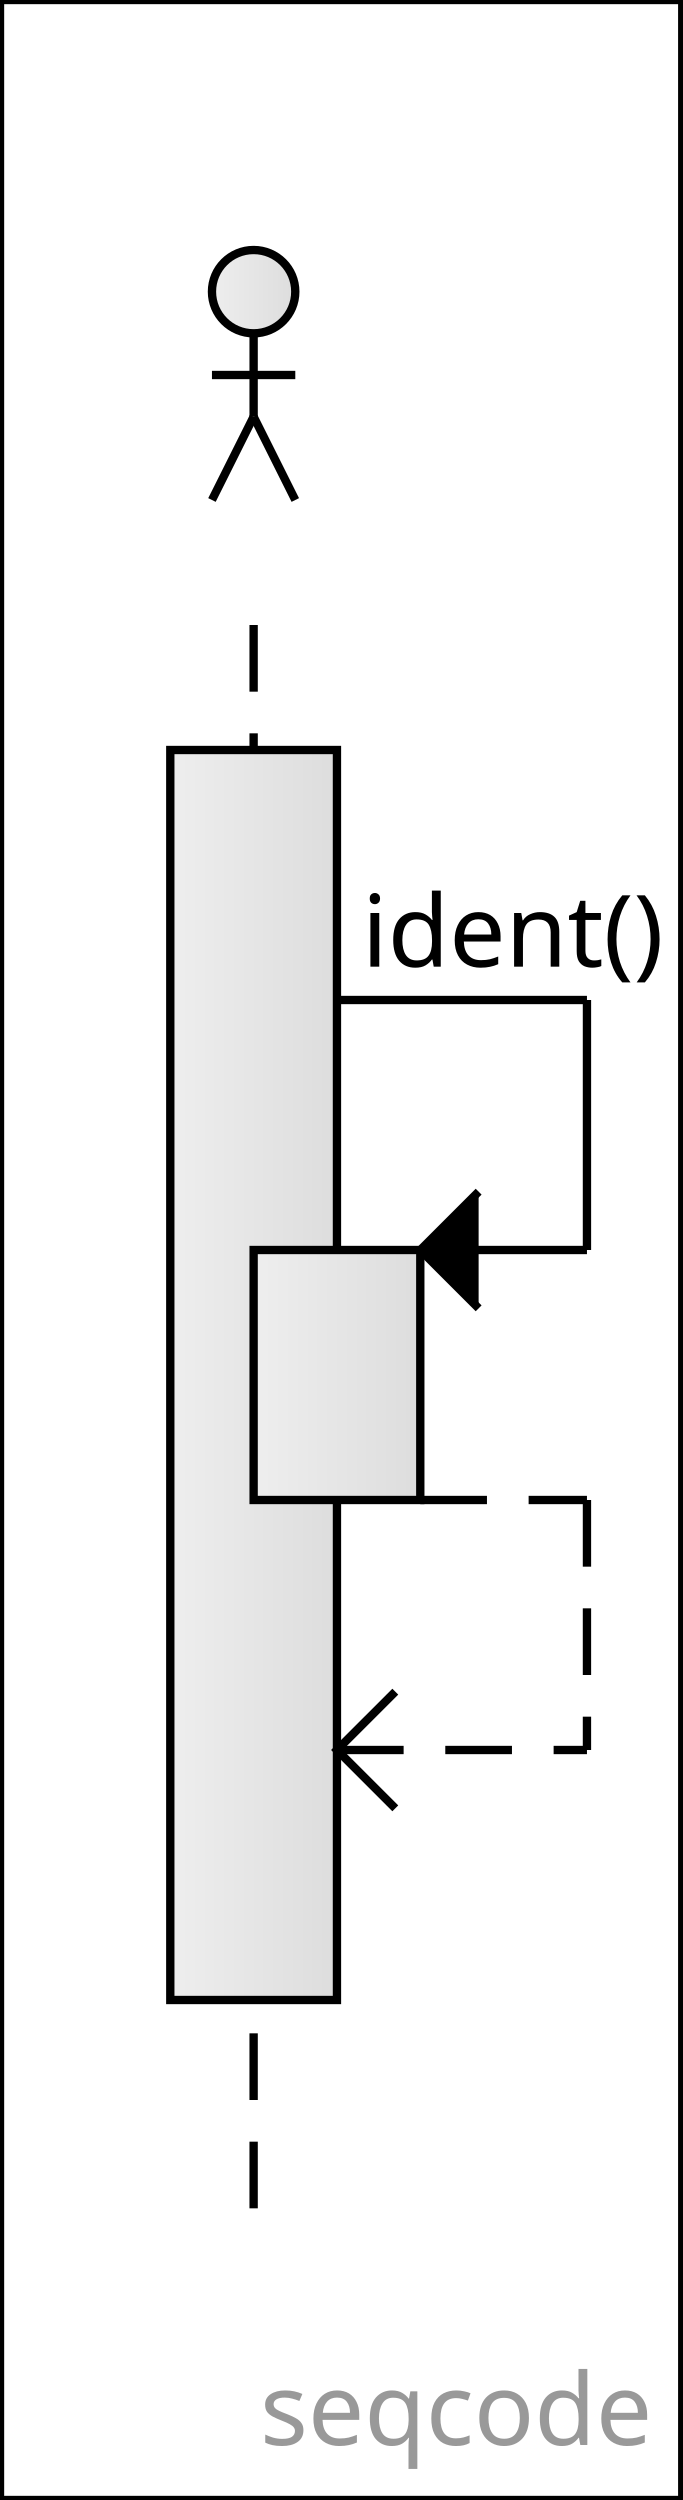
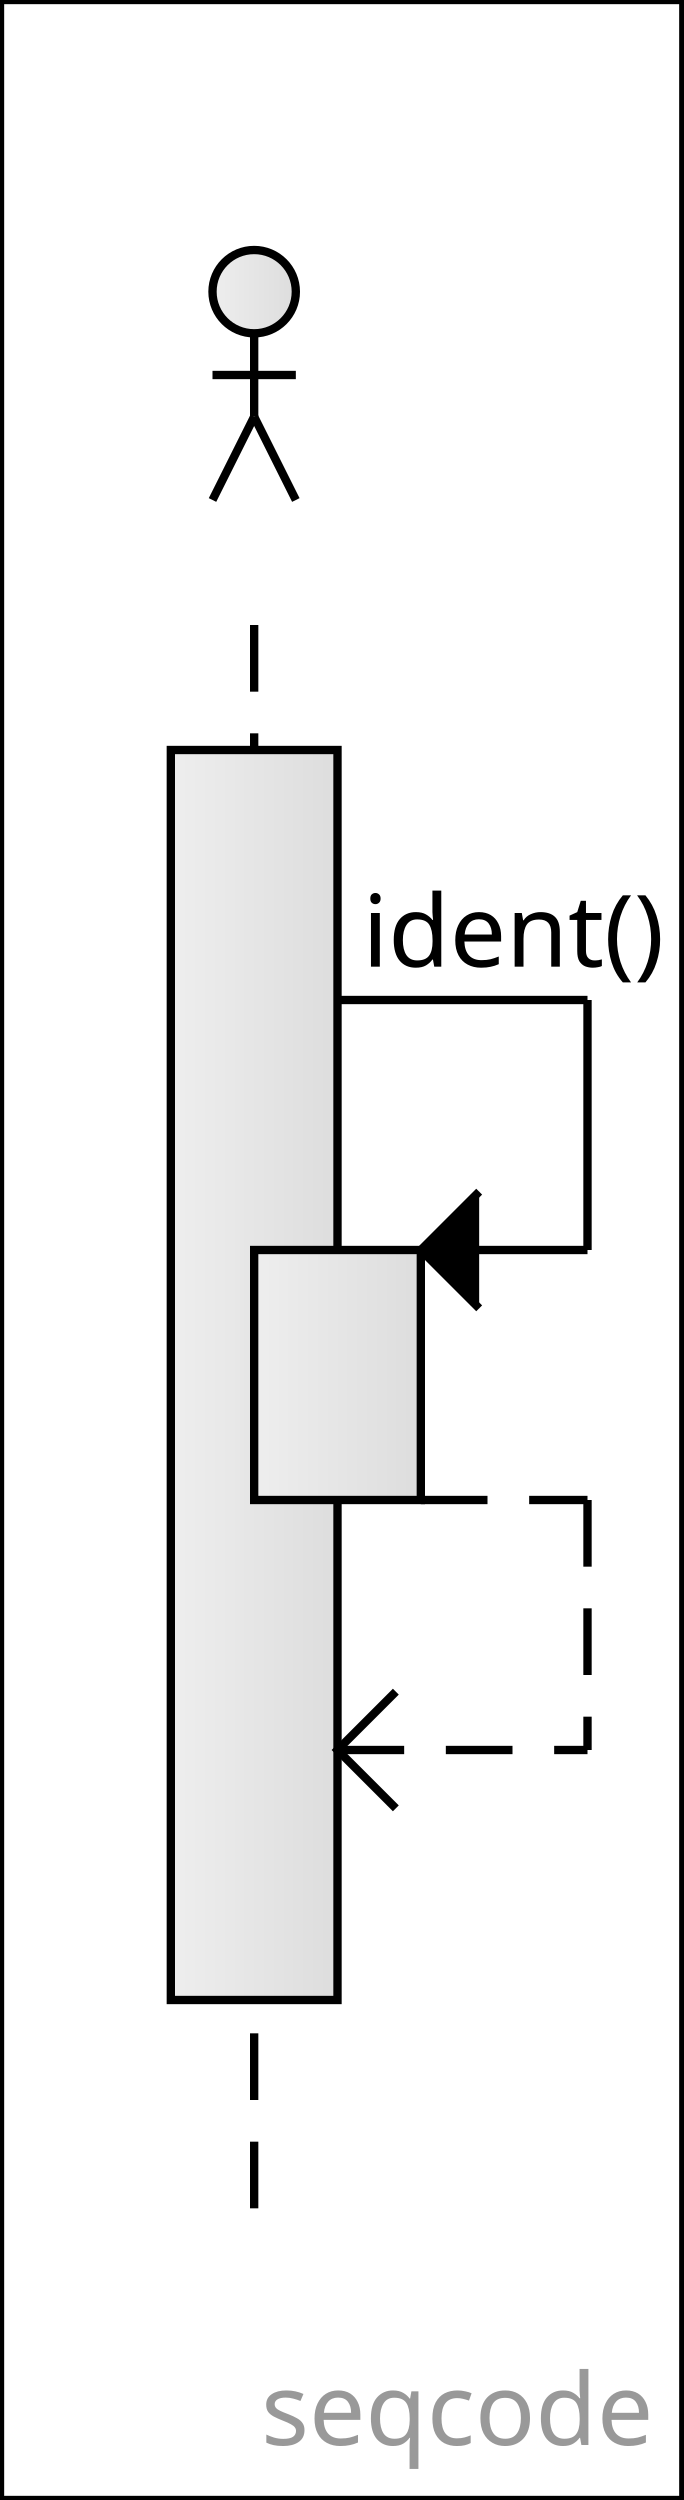
- <svg xmlns="http://www.w3.org/2000/svg" version="1.1" width="81.87" height="300" viewBox="0 0 81.87 300">
+ <svg xmlns="http://www.w3.org/2000/svg" version="1.1" width="82" height="300" viewBox="0 0 82 300">
  <defs>
    <linearGradient id="SvgjsLinearGradient1020">
      <stop stop-color="#eeeeee" offset="0" />
      <stop stop-color="#dddddd" offset="1" />
    </linearGradient>
    <linearGradient x1="0" y1="0" x2="1" y2="1">
      <stop stop-color="#fffda1" offset="0" />
      <stop stop-color="#ffeb5b" offset="1" />
    </linearGradient>
    <text id="seqcode">ident(</text>
  </defs>
-   <rect width="81.87" height="300" fill="white" stroke-width="1" stroke="black" />
+   <rect width="82" height="300" fill="white" stroke-width="1" stroke="black" />
  <a href="https://seqcode.app" target="_blank">
-     <text text-anchor="end" font-size="12" font-weight="100" font-family="sans-serif" fill="#999999" x="78.27" y="293.4">seqcode </text>
+     <text text-anchor="end" font-size="12" font-weight="100" font-family="sans-serif" fill="#999999" x="78.4" y="293.4">seqcode </text>
  </a>
-   <line x1="30.435" y1="75" x2="30.435" y2="270" stroke-dasharray="8 5" stroke-width="1" stroke="black" />
-   <g transform="matrix(1,0,0,1,0.4350586,0)">
+   <line x1="30.5" y1="75" x2="30.5" y2="270" stroke-dasharray="8 5" stroke-width="1" stroke="black" />
+   <g transform="matrix(1,0,0,1,0.5,0)">
    <rect width="20" height="150" x="20" y="90" fill="url(#SvgjsLinearGradient1020)" stroke-width="1" stroke="black" />
  </g>
-   <g transform="matrix(1,0,0,1,0.4350586,0)">
+   <g transform="matrix(1,0,0,1,0.5,0)">
    <rect width="20" height="30" x="30" y="150" fill="url(#SvgjsLinearGradient1020)" stroke-width="1" stroke="black" />
  </g>
  <g>
-     <text text-anchor="start" font-size="12" font-weight="100" font-family="sans-serif" stroke-width="2" stroke="white" x="43.435" y="116">ident()</text>
-     <text text-anchor="start" font-size="12" font-weight="100" font-family="sans-serif" fill="black" x="43.435" y="116">ident()</text>
+     <text text-anchor="start" font-size="12" font-weight="100" font-family="sans-serif" stroke-width="2" stroke="white" x="43.5" y="116">ident()</text>
+     <text text-anchor="start" font-size="12" font-weight="100" font-family="sans-serif" fill="black" x="43.5" y="116">ident()</text>
  </g>
-   <line x1="40.435" y1="120" x2="70.435" y2="120" stroke-width="1" stroke="black" />
-   <line x1="70.435" y1="120" x2="70.435" y2="150" stroke-width="1" stroke="black" />
-   <line x1="50.435" y1="150" x2="70.435" y2="150" stroke-width="1" stroke="black" />
-   <polyline points="57.435,143 50.435,150 57.435,157" fill="black" stroke-width="1" stroke="black" />
+   <line x1="40.5" y1="120" x2="70.5" y2="120" stroke-width="1" stroke="black" />
+   <line x1="70.5" y1="120" x2="70.5" y2="150" stroke-width="1" stroke="black" />
+   <line x1="50.5" y1="150" x2="70.5" y2="150" stroke-width="1" stroke="black" />
+   <polyline points="57.5,143 50.5,150 57.5,157" fill="black" stroke-width="1" stroke="black" />
  <g>
-     <text text-anchor="start" font-size="12" font-weight="100" font-family="sans-serif" stroke-width="2" stroke="white" x="53.435" y="206" />
-     <text text-anchor="start" font-size="12" font-weight="100" font-family="sans-serif" fill="black" x="53.435" y="206" />
+     <text text-anchor="start" font-size="12" font-weight="100" font-family="sans-serif" stroke-width="2" stroke="white" x="53.5" y="206" />
+     <text text-anchor="start" font-size="12" font-weight="100" font-family="sans-serif" fill="black" x="53.5" y="206" />
  </g>
-   <line x1="50.435" y1="180" x2="70.435" y2="180" stroke-dasharray="8 5" stroke-width="1" stroke="black" />
-   <line x1="70.435" y1="180" x2="70.435" y2="210" stroke-dasharray="8 5" stroke-width="1" stroke="black" />
-   <line x1="40.435" y1="210" x2="70.435" y2="210" stroke-dasharray="8 5" stroke-width="1" stroke="black" />
-   <polyline points="47.435,203 40.435,210 47.435,217" fill="transparent" stroke-width="1" stroke="black" />
-   <g transform="matrix(1,0,0,1,30.43506,45)">
+   <line x1="50.5" y1="180" x2="70.5" y2="180" stroke-dasharray="8 5" stroke-width="1" stroke="black" />
+   <line x1="70.5" y1="180" x2="70.5" y2="210" stroke-dasharray="8 5" stroke-width="1" stroke="black" />
+   <line x1="40.5" y1="210" x2="70.5" y2="210" stroke-dasharray="8 5" stroke-width="1" stroke="black" />
+   <polyline points="47.5,203 40.5,210 47.5,217" fill="transparent" stroke-width="1" stroke="black" />
+   <g transform="matrix(1,0,0,1,30.5,45)">
    <circle r="5" cx="0" cy="-10" fill="url(#SvgjsLinearGradient1020)" stroke-width="1" stroke="black" />
    <line x1="-5" y1="0" x2="5" y2="0" stroke-width="1" stroke="black" />
    <line x1="0" y1="-5" x2="0" y2="5" stroke-width="1" stroke="black" />
    <line x1="-5" y1="15" x2="0" y2="5" stroke-width="1" stroke="black" />
    <line x1="0" y1="5" x2="5" y2="15" stroke-width="1" stroke="black" />
  </g>
</svg>
